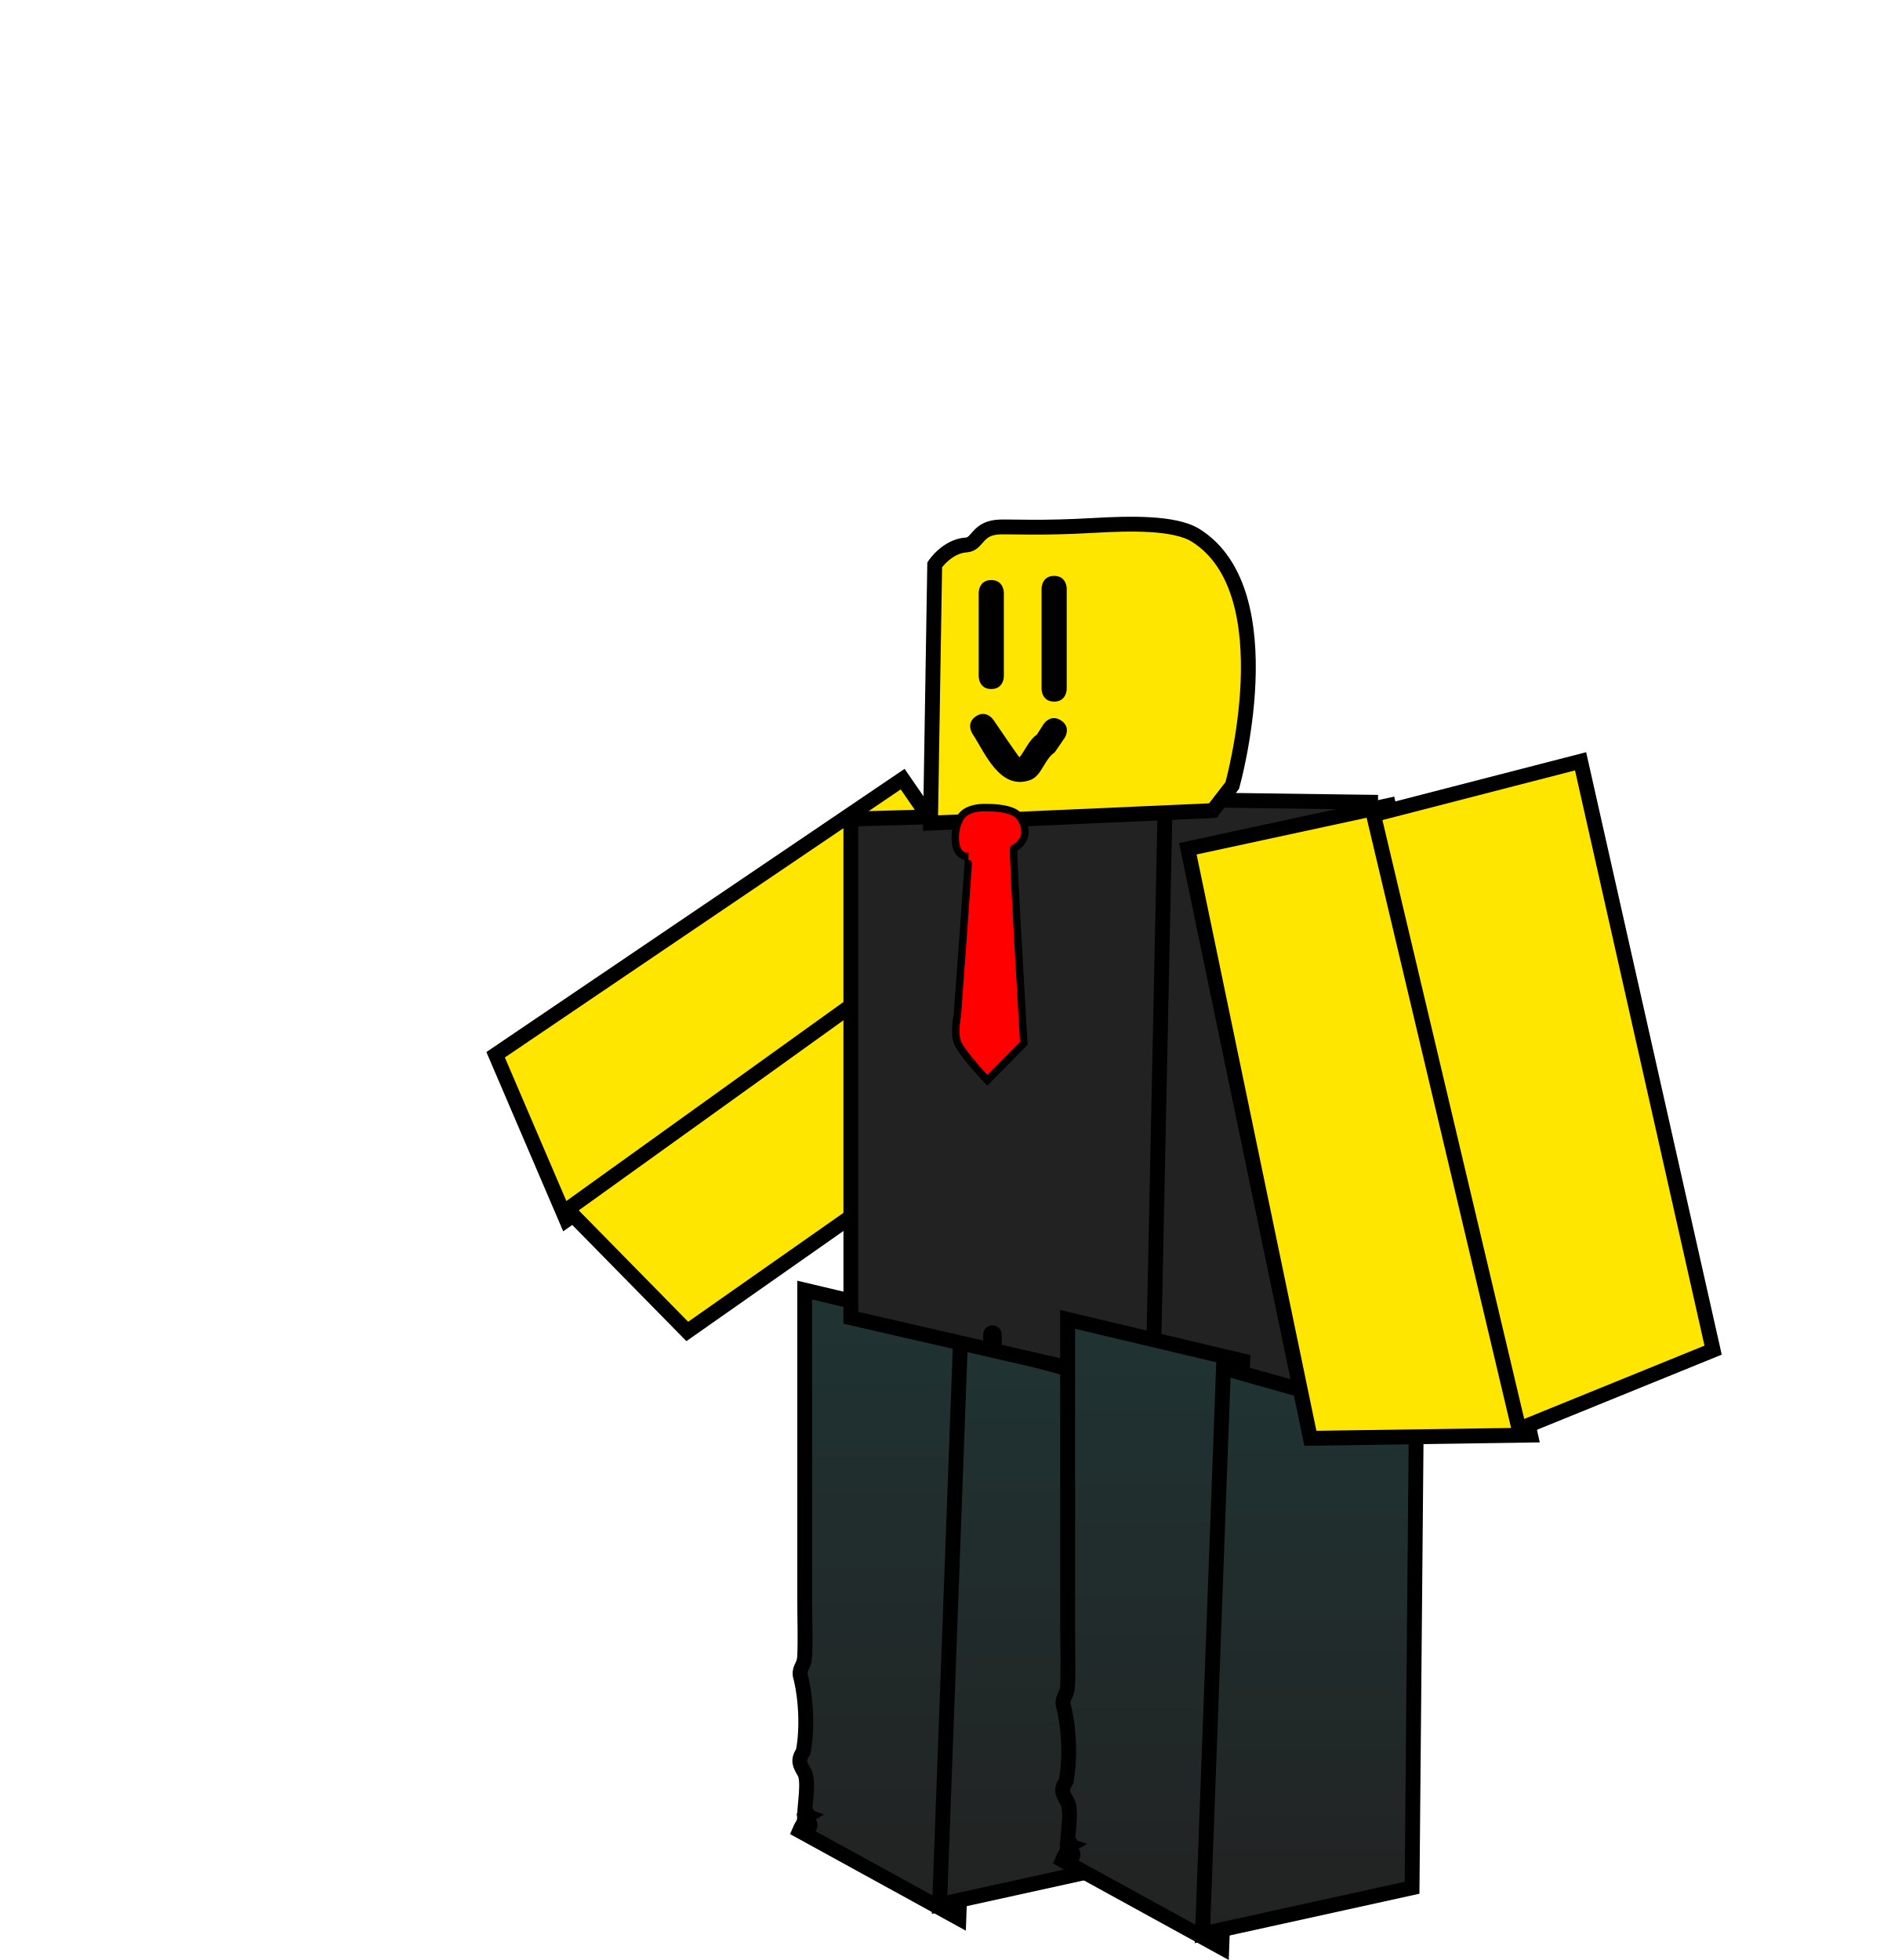
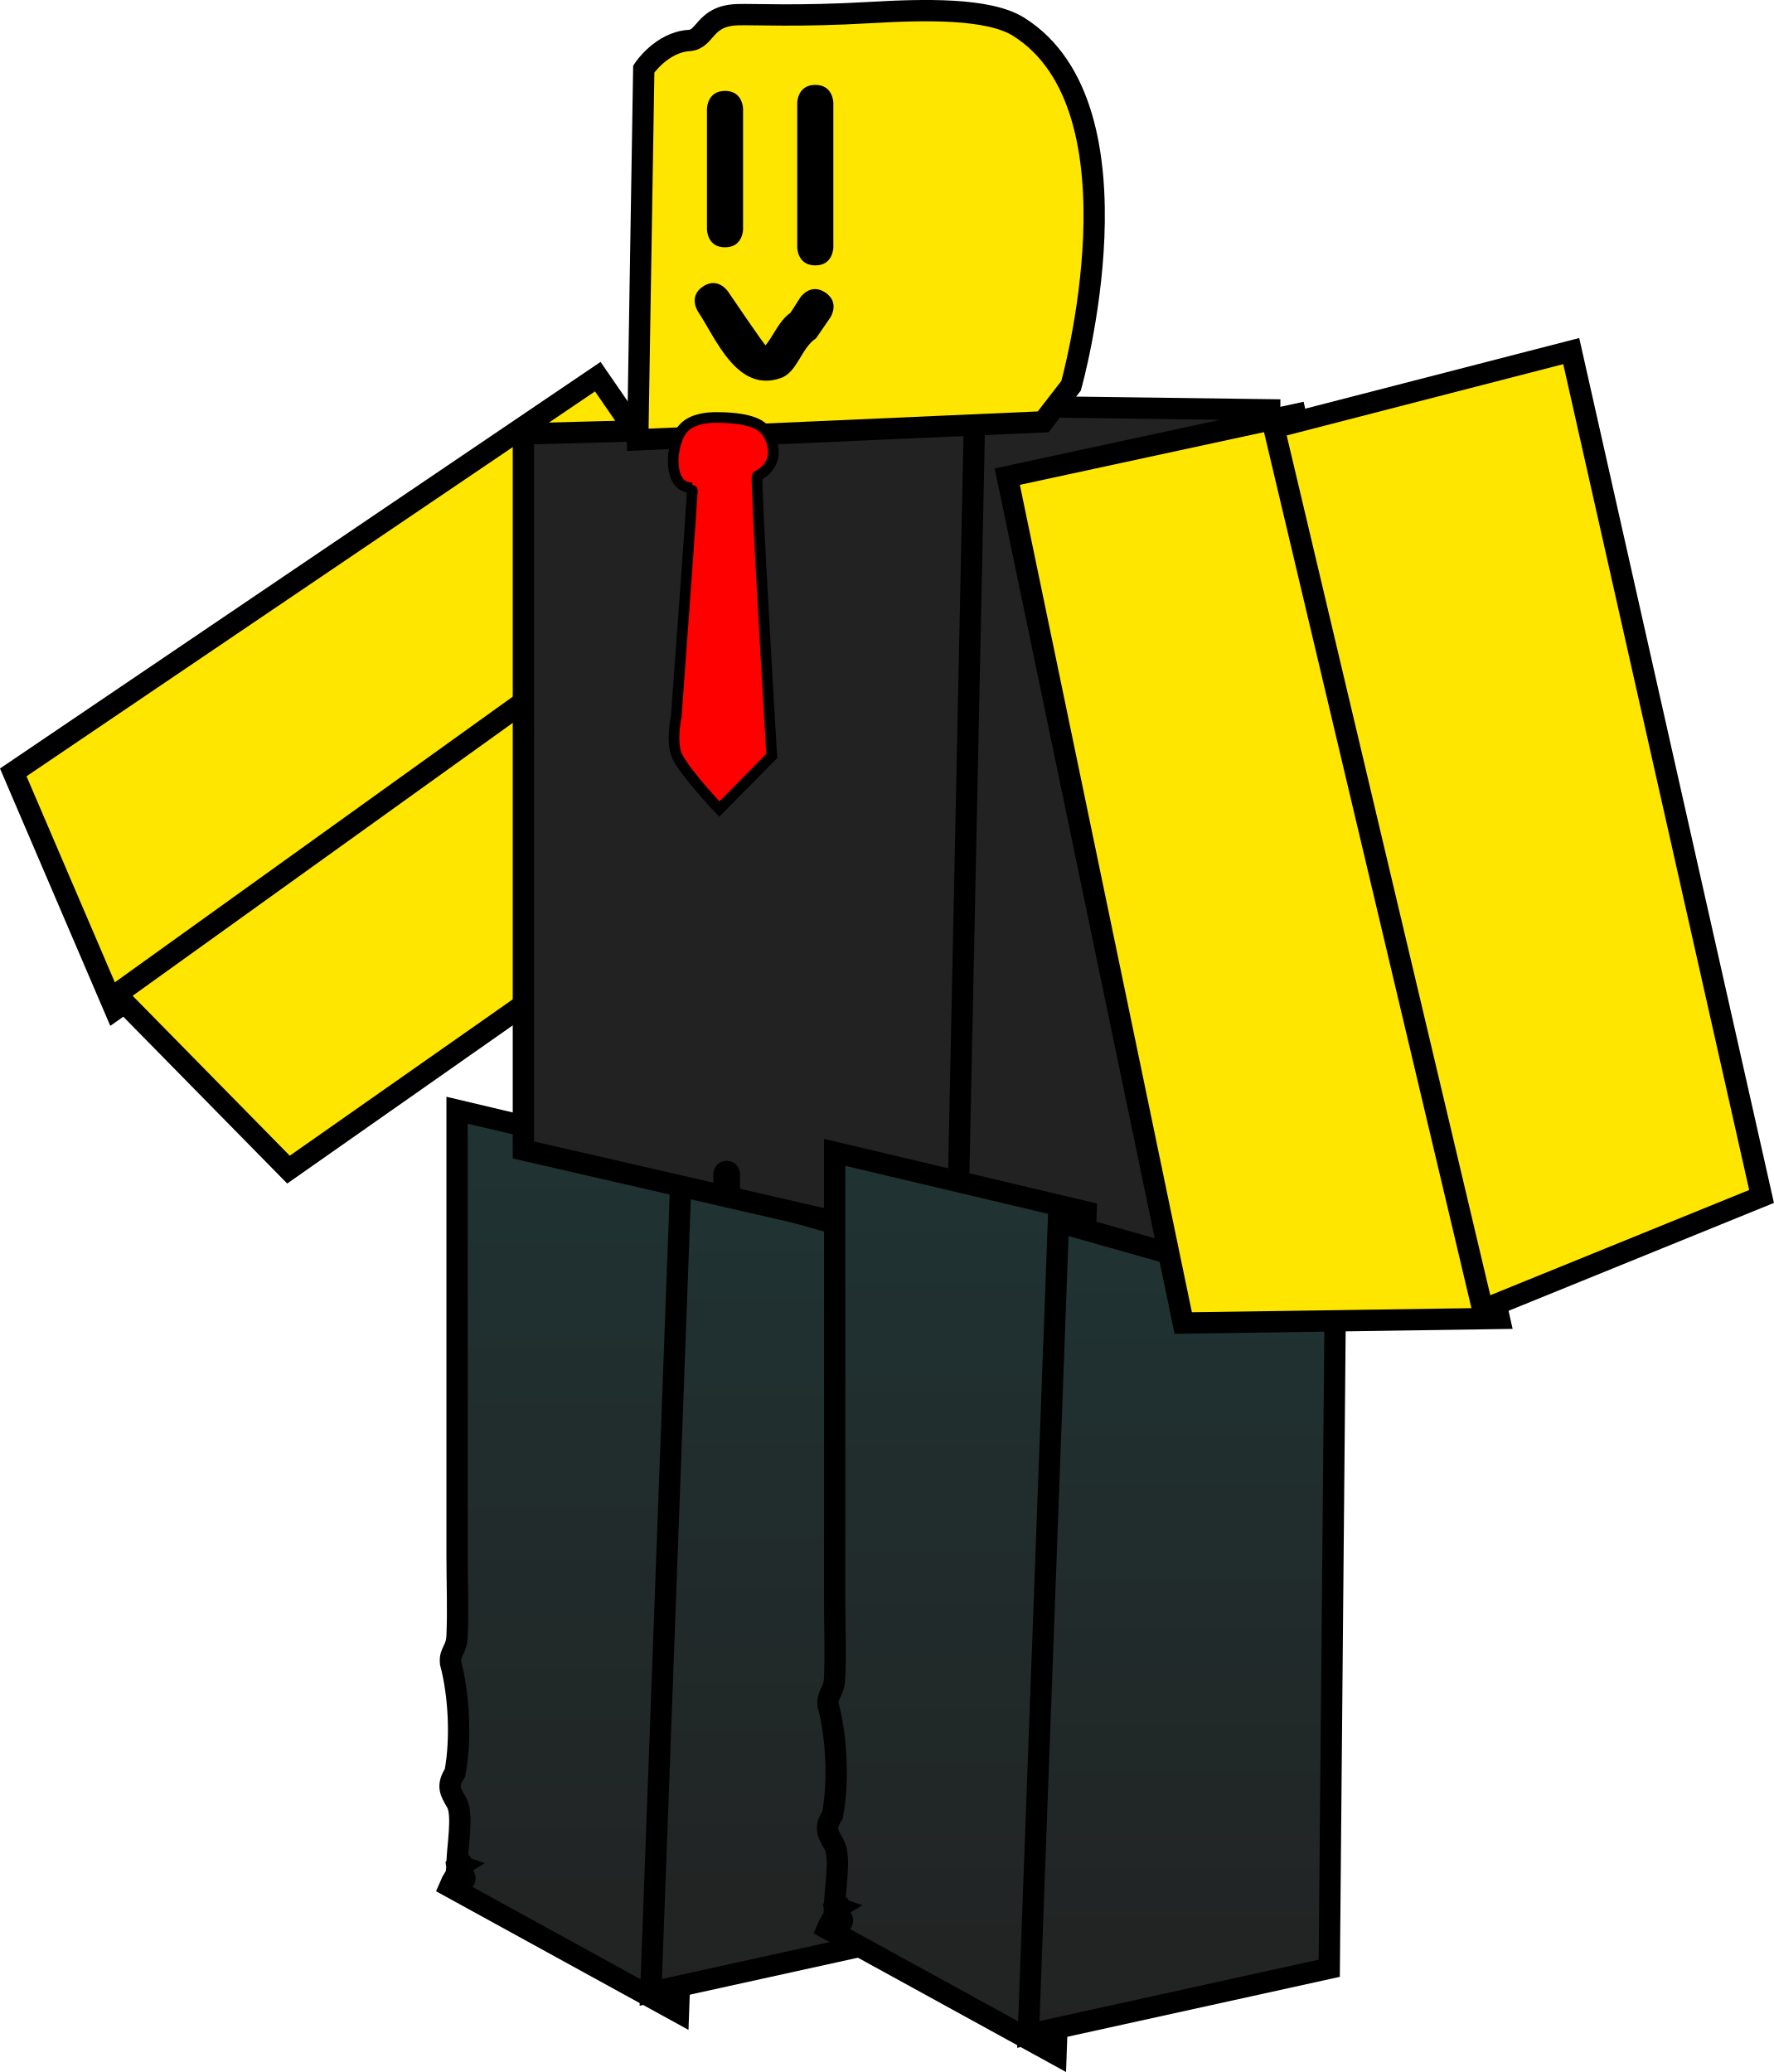
- <svg xmlns="http://www.w3.org/2000/svg" version="1.1" width="253.262" height="264.038" viewBox="0,0,253.262,264.038">
-   <defs>
+ <svg xmlns="http://www.w3.org/2000/svg" version="1.1" width="166.421" height="194.424" viewBox="0 0 166.422 194.422" id="svg23">
+   <defs id="defs8">
    <linearGradient x1="211.022" y1="181.877" x2="211.022" y2="266.513" gradientUnits="userSpaceOnUse" id="color-1">
-       <stop offset="0" stop-color="#203333" />
-       <stop offset="1" stop-color="#222222" />
+       <stop offset="0" stop-color="#203333" id="stop1" />
+       <stop offset="1" stop-color="#222222" id="stop2" />
    </linearGradient>
    <linearGradient x1="232.145" y1="188.424" x2="232.145" y2="264.65" gradientUnits="userSpaceOnUse" id="color-2">
-       <stop offset="0" stop-color="#203333" />
-       <stop offset="1" stop-color="#222222" />
+       <stop offset="0" stop-color="#203333" id="stop3" />
+       <stop offset="1" stop-color="#222222" id="stop4" />
    </linearGradient>
    <linearGradient x1="246.443" y1="185.829" x2="246.443" y2="270.465" gradientUnits="userSpaceOnUse" id="color-3">
-       <stop offset="0" stop-color="#203333" />
-       <stop offset="1" stop-color="#222222" />
+       <stop offset="0" stop-color="#203333" id="stop5" />
+       <stop offset="1" stop-color="#222222" id="stop6" />
    </linearGradient>
    <linearGradient x1="267.565" y1="192.376" x2="267.565" y2="268.601" gradientUnits="userSpaceOnUse" id="color-4">
-       <stop offset="0" stop-color="#203333" />
-       <stop offset="1" stop-color="#222222" />
+       <stop offset="0" stop-color="#203333" id="stop7" />
+       <stop offset="1" stop-color="#222222" id="stop8" />
    </linearGradient>
  </defs>
-   <g transform="translate(-91.17139,-8.08471)">
-     <g data-paper-data="{&quot;isPaintingLayer&quot;:true}" fill-rule="nonzero" stroke-linecap="butt" stroke-linejoin="miter" stroke-miterlimit="10" stroke-dasharray="" stroke-dashoffset="0" style="mix-blend-mode: normal">
-       <path d="M157.939,150.174l54.836,-37.132l12.81,18.607l-58.109,40.783z" data-paper-data="{&quot;index&quot;:null}" fill="#ffe600" stroke="#000000" stroke-width="2" />
-       <path d="M167.606,171.006l56.404,-40.502l14.096,18.826l-54.347,38.119z" data-paper-data="{&quot;index&quot;:null}" fill="#ffe600" stroke="#000000" stroke-width="2" />
-       <path d="M200.062,254.207c0,0 0.25,0 0.25,-0.25c0,-0.25 -0.25,-0.25 -0.25,-0.25c-0.228,0.031 -0.335,-0.114 -0.399,-0.341c0.086,-0.092 0.171,-0.162 0.253,-0.201l0.154,-0.441c0,0 0.021,-0.249 -0.228,-0.27c-0.249,-0.021 -0.27,0.228 -0.27,0.228l0.114,0.039c-0.041,0.022 -0.081,0.047 -0.121,0.076c-0.008,-0.056 -0.016,-0.113 -0.026,-0.17c0.038,-0.066 0.038,-0.138 0.038,-0.138c0,-1.314 0.602,-4.506 -0.037,-5.631c-0.599,-1.055 -0.967,-1.549 -0.162,-2.811c0.619,-3.289 0.347,-7.468 -0.415,-10.315c-0.112,-1.021 0.554,-1.193 0.611,-2.494c0.109,-2.493 0.003,-5.015 0.003,-7.511c0,-3.5 0,-7 0,-10.5c0,-3.5 0,-7 0,-10.5c0,-3.5 0,-7 0,-10.5c0,-3.296 0,-7.005 0,-10.35l23.59,5.587l-2.823,79.049l-21.467,-11.792c0.129,-0.304 0.279,-0.611 0.437,-0.874c0.12,0.192 0.342,0.329 0.748,0.359z" data-paper-data="{&quot;index&quot;:null}" fill="url(#color-1)" stroke="#000000" stroke-width="2" />
-       <path d="M217.747,264.65l2.823,-76.226l25.973,7.34l-0.565,62.674z" data-paper-data="{&quot;index&quot;:null}" fill="url(#color-2)" stroke="#000000" stroke-width="2" />
-       <path d="M205.797,185.604v-67.191l42.348,-1.129l-0.565,77.92l-22.461,-5.16c0,-0.738 0,-1.465 0,-2.172c0,0 0,-0.25 -0.25,-0.25c-0.25,0 -0.25,0.25 -0.25,0.25c0,0.531 0,1.527 0,2.057z" data-paper-data="{&quot;index&quot;:null}" fill="#222222" stroke="#000000" stroke-width="2" data-target="1" />
-       <path d="M246.45,196.888l1.694,-81.098l27.667,0.364l-0.361,86.954z" data-paper-data="{&quot;index&quot;:null}" fill="#222222" stroke="#000000" stroke-width="2" data-target="1" />
-       <path d="M216.525,118.968l0.565,-34.798c0,0 1.661,-2.508 4.257,-2.673c1.61,-0.103 1.376,-2.317 4.529,-2.421c1.636,-0.054 5.615,0.193 12.463,-0.201c5.038,-0.29 11.086,-0.442 13.918,1.336c12.233,7.679 4.921,33.684 4.921,33.684l-2.62,3.388z" data-paper-data="{&quot;index&quot;:null}" fill="#ffe600" stroke="#000000" stroke-width="2" />
-       <path d="M235.482,258.159c0,0 0.25,0 0.25,-0.25c0,-0.25 -0.25,-0.25 -0.25,-0.25c-0.228,0.031 -0.335,-0.114 -0.399,-0.341c0.086,-0.092 0.171,-0.162 0.253,-0.201l0.154,-0.441c0,0 0.021,-0.249 -0.228,-0.27c-0.249,-0.021 -0.27,0.228 -0.27,0.228l0.114,0.039c-0.041,0.022 -0.081,0.047 -0.121,0.076c-0.008,-0.056 -0.016,-0.113 -0.026,-0.17c0.038,-0.066 0.038,-0.138 0.038,-0.138c0,-1.314 0.602,-4.506 -0.037,-5.631c-0.599,-1.055 -0.967,-1.549 -0.162,-2.811c0.619,-3.289 0.347,-7.468 -0.415,-10.315c-0.112,-1.021 0.554,-1.193 0.611,-2.494c0.109,-2.493 0.003,-5.015 0.003,-7.511c0,-3.5 0,-7 0,-10.5c0,-3.5 0,-7 0,-10.5c0,-3.5 0,-7 0,-10.5c0,-3.296 0,-7.005 0,-10.35l23.59,5.587l-2.823,79.049l-21.467,-11.792c0.129,-0.304 0.279,-0.611 0.437,-0.874c0.12,0.192 0.342,0.329 0.748,0.359z" data-paper-data="{&quot;index&quot;:null}" fill="url(#color-3)" stroke="#000000" stroke-width="2" />
-       <path d="M253.167,268.601l2.823,-76.226l25.973,7.34l-0.565,62.674z" data-paper-data="{&quot;index&quot;:null}" fill="url(#color-4)" stroke="#000000" stroke-width="2" />
-       <path d="M224.712,100.908c-1.694,0 -1.694,-1.694 -1.694,-1.694c0,-3.388 0,-7.905 0,-11.293c0,0 0,-1.694 1.694,-1.694c1.694,0 1.694,1.694 1.694,1.694c0,3.388 0,6.776 0,10.163v1.129c0,0 0,1.694 -1.694,1.694z" data-paper-data="{&quot;index&quot;:null}" fill="#000000" stroke="#000000" stroke-width="0" />
-       <path d="M233.181,102.602c-1.694,0 -1.694,-1.694 -1.694,-1.694c0,-4.141 0,-9.411 0,-13.551c0,0 0,-1.694 1.694,-1.694c1.694,0 1.694,1.694 1.694,1.694c0,4.141 0,8.281 0,12.422v1.129c0,0 0,1.694 -1.694,1.694z" data-paper-data="{&quot;index&quot;:null}" fill="#000000" stroke="#000000" stroke-width="0" />
-       <path d="M231.772,105.615c0,0 0.94,-1.409 2.349,-0.47c1.409,0.94 0.47,2.349 0.47,2.349l-1.341,1.952c-1.395,0.905 -1.743,3.183 -3.313,3.729c-4.107,1.427 -6.09,-3.736 -7.764,-6.246c0,0 -0.94,-1.409 0.47,-2.349c1.409,-0.94 2.349,0.47 2.349,0.47c0.221,0.331 3.472,5.118 3.529,5.047c0.798,-1 1.277,-2.325 2.333,-3.047l0.918,-1.436z" data-paper-data="{&quot;index&quot;:null}" fill="#000000" stroke="#000000" stroke-width="0" />
-       <path d="M267.7,201.843l-16.508,-79.418l27.046,-5.84l19.118,84.827z" data-paper-data="{&quot;index&quot;:null}" fill="#ffe600" stroke="#000000" stroke-width="2" />
-       <path d="M295.802,200.601l-19.595,-82.765l27.894,-7.194l17.854,79.324z" data-paper-data="{&quot;index&quot;:null}" fill="#ffe600" stroke="#000000" stroke-width="2" />
-       <path d="M229.253,120.174c0,0.626 -0.351,1.623 -1.519,2.196c-0.197,0.097 1.363,26.262 1.363,26.262l-4.919,4.987c0,0 -3.24,-3.427 -3.96,-4.975c-0.608,-1.307 -0.081,-3.714 -0.081,-3.714c0,0 1.583,-21.457 1.515,-21.457c-1.381,0 -1.8,-1.219 -1.8,-2.6c0,-0.673 0.221,-2.239 1.019,-3.053c0.839,-0.858 2.273,-0.947 2.981,-0.947c0.709,0 2.813,0.006 4.012,0.685c1.136,0.644 1.388,1.943 1.388,2.615z" data-paper-data="{&quot;index&quot;:null}" fill="#ff0000" stroke="#000000" stroke-width="1" />
+   <g transform="translate(-156.6947,-77.69968)" id="g23">
+     <g data-paper-data="{&quot;isPaintingLayer&quot;:true}" fill-rule="nonzero" stroke-linecap="butt" stroke-linejoin="miter" stroke-miterlimit="10" stroke-dasharray="none" stroke-dashoffset="0" style="mix-blend-mode:normal" id="g22">
+       <path d="m 157.939,150.174 54.836,-37.132 12.81,18.607 -58.109,40.783 z" data-paper-data="{&quot;index&quot;:null}" fill="#ffe600" stroke="#000000" stroke-width="2" id="path8" />
+       <path d="m 167.606,171.006 56.404,-40.502 14.096,18.826 -54.347,38.119 z" data-paper-data="{&quot;index&quot;:null}" fill="#ffe600" stroke="#000000" stroke-width="2" id="path9" />
+       <path d="m 200.062,254.207 c 0,0 0.25,0 0.25,-0.25 0,-0.25 -0.25,-0.25 -0.25,-0.25 -0.228,0.031 -0.335,-0.114 -0.399,-0.341 0.086,-0.092 0.171,-0.162 0.253,-0.201 l 0.154,-0.441 c 0,0 0.021,-0.249 -0.228,-0.27 -0.249,-0.021 -0.27,0.228 -0.27,0.228 l 0.114,0.039 c -0.041,0.022 -0.081,0.047 -0.121,0.076 -0.008,-0.056 -0.016,-0.113 -0.026,-0.17 0.038,-0.066 0.038,-0.138 0.038,-0.138 0,-1.314 0.602,-4.506 -0.037,-5.631 -0.599,-1.055 -0.967,-1.549 -0.162,-2.811 0.619,-3.289 0.347,-7.468 -0.415,-10.315 -0.112,-1.021 0.554,-1.193 0.611,-2.494 0.109,-2.493 0.003,-5.015 0.003,-7.511 0,-3.5 0,-7 0,-10.5 0,-3.5 0,-7 0,-10.5 0,-3.5 0,-7 0,-10.5 0,-3.296 0,-7.005 0,-10.35 l 23.59,5.587 -2.823,79.049 -21.467,-11.792 c 0.129,-0.304 0.279,-0.611 0.437,-0.874 0.12,0.192 0.342,0.329 0.748,0.359 z" data-paper-data="{&quot;index&quot;:null}" fill="url(#color-1)" stroke="#000000" stroke-width="2" id="path10" style="fill:url(#color-1)" />
+       <path d="m 217.747,264.65 2.823,-76.226 25.973,7.34 -0.565,62.674 z" data-paper-data="{&quot;index&quot;:null}" fill="url(#color-2)" stroke="#000000" stroke-width="2" id="path11" style="fill:url(#color-2)" />
+       <path d="m 205.797,185.604 v -67.191 l 42.348,-1.129 -0.565,77.92 -22.461,-5.16 c 0,-0.738 0,-1.465 0,-2.172 0,0 0,-0.25 -0.25,-0.25 -0.25,0 -0.25,0.25 -0.25,0.25 0,0.531 0,1.527 0,2.057 z" data-paper-data="{&quot;index&quot;:null}" fill="#222222" stroke="#000000" stroke-width="2" data-target="1" id="path12" />
+       <path d="m 246.45,196.888 1.694,-81.098 27.667,0.364 -0.361,86.954 z" data-paper-data="{&quot;index&quot;:null}" fill="#222222" stroke="#000000" stroke-width="2" data-target="1" id="path13" />
+       <path d="m 216.525,118.968 0.565,-34.798 c 0,0 1.661,-2.508 4.257,-2.673 1.61,-0.103 1.376,-2.317 4.529,-2.421 1.636,-0.054 5.615,0.193 12.463,-0.201 5.038,-0.29 11.086,-0.442 13.918,1.336 12.233,7.679 4.921,33.684 4.921,33.684 l -2.62,3.388 z" data-paper-data="{&quot;index&quot;:null}" fill="#ffe600" stroke="#000000" stroke-width="2" id="path14" />
+       <path d="m 235.482,258.159 c 0,0 0.25,0 0.25,-0.25 0,-0.25 -0.25,-0.25 -0.25,-0.25 -0.228,0.031 -0.335,-0.114 -0.399,-0.341 0.086,-0.092 0.171,-0.162 0.253,-0.201 l 0.154,-0.441 c 0,0 0.021,-0.249 -0.228,-0.27 -0.249,-0.021 -0.27,0.228 -0.27,0.228 l 0.114,0.039 c -0.041,0.022 -0.081,0.047 -0.121,0.076 -0.008,-0.056 -0.016,-0.113 -0.026,-0.17 0.038,-0.066 0.038,-0.138 0.038,-0.138 0,-1.314 0.602,-4.506 -0.037,-5.631 -0.599,-1.055 -0.967,-1.549 -0.162,-2.811 0.619,-3.289 0.347,-7.468 -0.415,-10.315 -0.112,-1.021 0.554,-1.193 0.611,-2.494 0.109,-2.493 0.003,-5.015 0.003,-7.511 0,-3.5 0,-7 0,-10.5 0,-3.5 0,-7 0,-10.5 0,-3.5 0,-7 0,-10.5 0,-3.296 0,-7.005 0,-10.35 l 23.59,5.587 -2.823,79.049 -21.467,-11.792 c 0.129,-0.304 0.279,-0.611 0.437,-0.874 0.12,0.192 0.342,0.329 0.748,0.359 z" data-paper-data="{&quot;index&quot;:null}" fill="url(#color-3)" stroke="#000000" stroke-width="2" id="path15" style="fill:url(#color-3)" />
+       <path d="m 253.167,268.601 2.823,-76.226 25.973,7.34 -0.565,62.674 z" data-paper-data="{&quot;index&quot;:null}" fill="url(#color-4)" stroke="#000000" stroke-width="2" id="path16" style="fill:url(#color-4)" />
+       <path d="m 224.712,100.908 c -1.694,0 -1.694,-1.694 -1.694,-1.694 0,-3.388 0,-7.905 0,-11.293 0,0 0,-1.694 1.694,-1.694 1.694,0 1.694,1.694 1.694,1.694 0,3.388 0,6.776 0,10.163 v 1.129 c 0,0 0,1.694 -1.694,1.694 z" data-paper-data="{&quot;index&quot;:null}" fill="#000000" stroke="#000000" stroke-width="0" id="path17" />
+       <path d="m 233.181,102.602 c -1.694,0 -1.694,-1.694 -1.694,-1.694 0,-4.141 0,-9.411 0,-13.551 0,0 0,-1.694 1.694,-1.694 1.694,0 1.694,1.694 1.694,1.694 0,4.141 0,8.281 0,12.422 v 1.129 c 0,0 0,1.694 -1.694,1.694 z" data-paper-data="{&quot;index&quot;:null}" fill="#000000" stroke="#000000" stroke-width="0" id="path18" />
+       <path d="m 231.772,105.615 c 0,0 0.94,-1.409 2.349,-0.47 1.409,0.94 0.47,2.349 0.47,2.349 l -1.341,1.952 c -1.395,0.905 -1.743,3.183 -3.313,3.729 -4.107,1.427 -6.09,-3.736 -7.764,-6.246 0,0 -0.94,-1.409 0.47,-2.349 1.409,-0.94 2.349,0.47 2.349,0.47 0.221,0.331 3.472,5.118 3.529,5.047 0.798,-1 1.277,-2.325 2.333,-3.047 l 0.918,-1.436 z" data-paper-data="{&quot;index&quot;:null}" fill="#000000" stroke="#000000" stroke-width="0" id="path19" />
+       <path d="m 267.7,201.843 -16.508,-79.418 27.046,-5.84 19.118,84.827 z" data-paper-data="{&quot;index&quot;:null}" fill="#ffe600" stroke="#000000" stroke-width="2" id="path20" />
+       <path d="m 295.802,200.601 -19.595,-82.765 27.894,-7.194 17.854,79.324 z" data-paper-data="{&quot;index&quot;:null}" fill="#ffe600" stroke="#000000" stroke-width="2" id="path21" />
+       <path d="m 229.253,120.174 c 0,0.626 -0.351,1.623 -1.519,2.196 -0.197,0.097 1.363,26.262 1.363,26.262 l -4.919,4.987 c 0,0 -3.24,-3.427 -3.96,-4.975 -0.608,-1.307 -0.081,-3.714 -0.081,-3.714 0,0 1.583,-21.457 1.515,-21.457 -1.381,0 -1.8,-1.219 -1.8,-2.6 0,-0.673 0.221,-2.239 1.019,-3.053 0.839,-0.858 2.273,-0.947 2.981,-0.947 0.709,0 2.813,0.006 4.012,0.685 1.136,0.644 1.388,1.943 1.388,2.615 z" data-paper-data="{&quot;index&quot;:null}" fill="#ff0000" stroke="#000000" stroke-width="1" id="path22" />
    </g>
  </g>
</svg>
